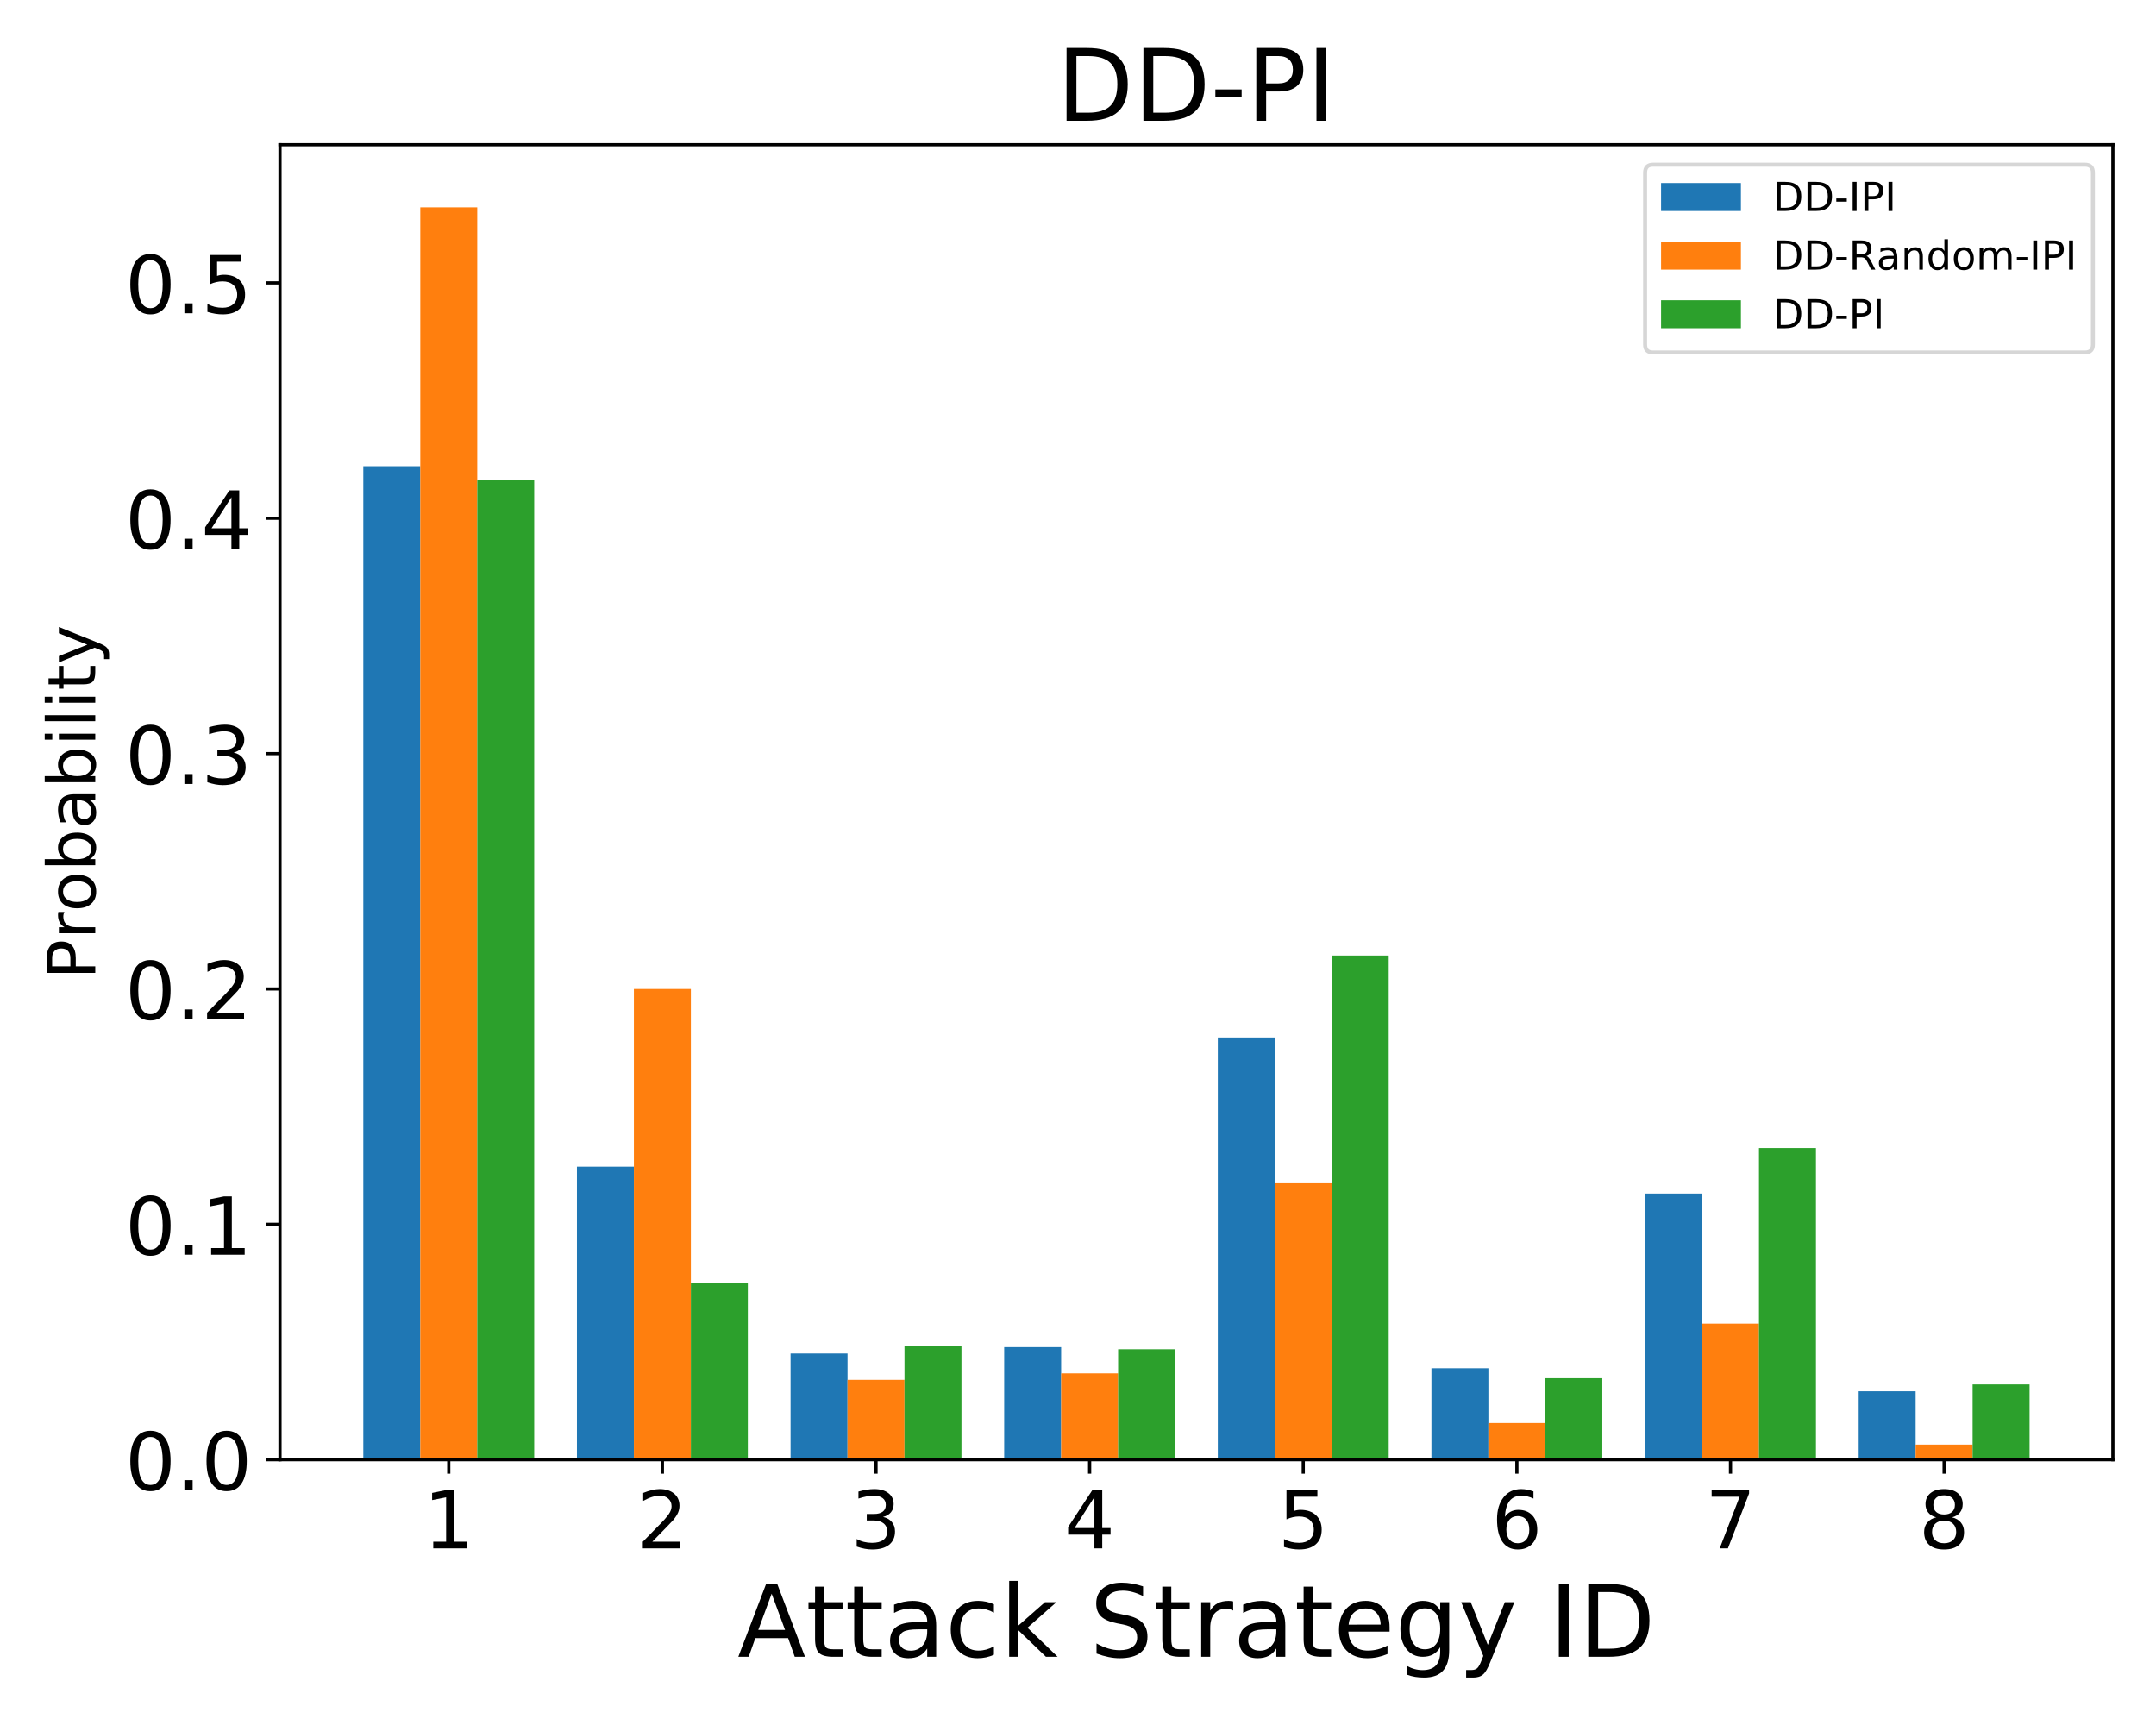
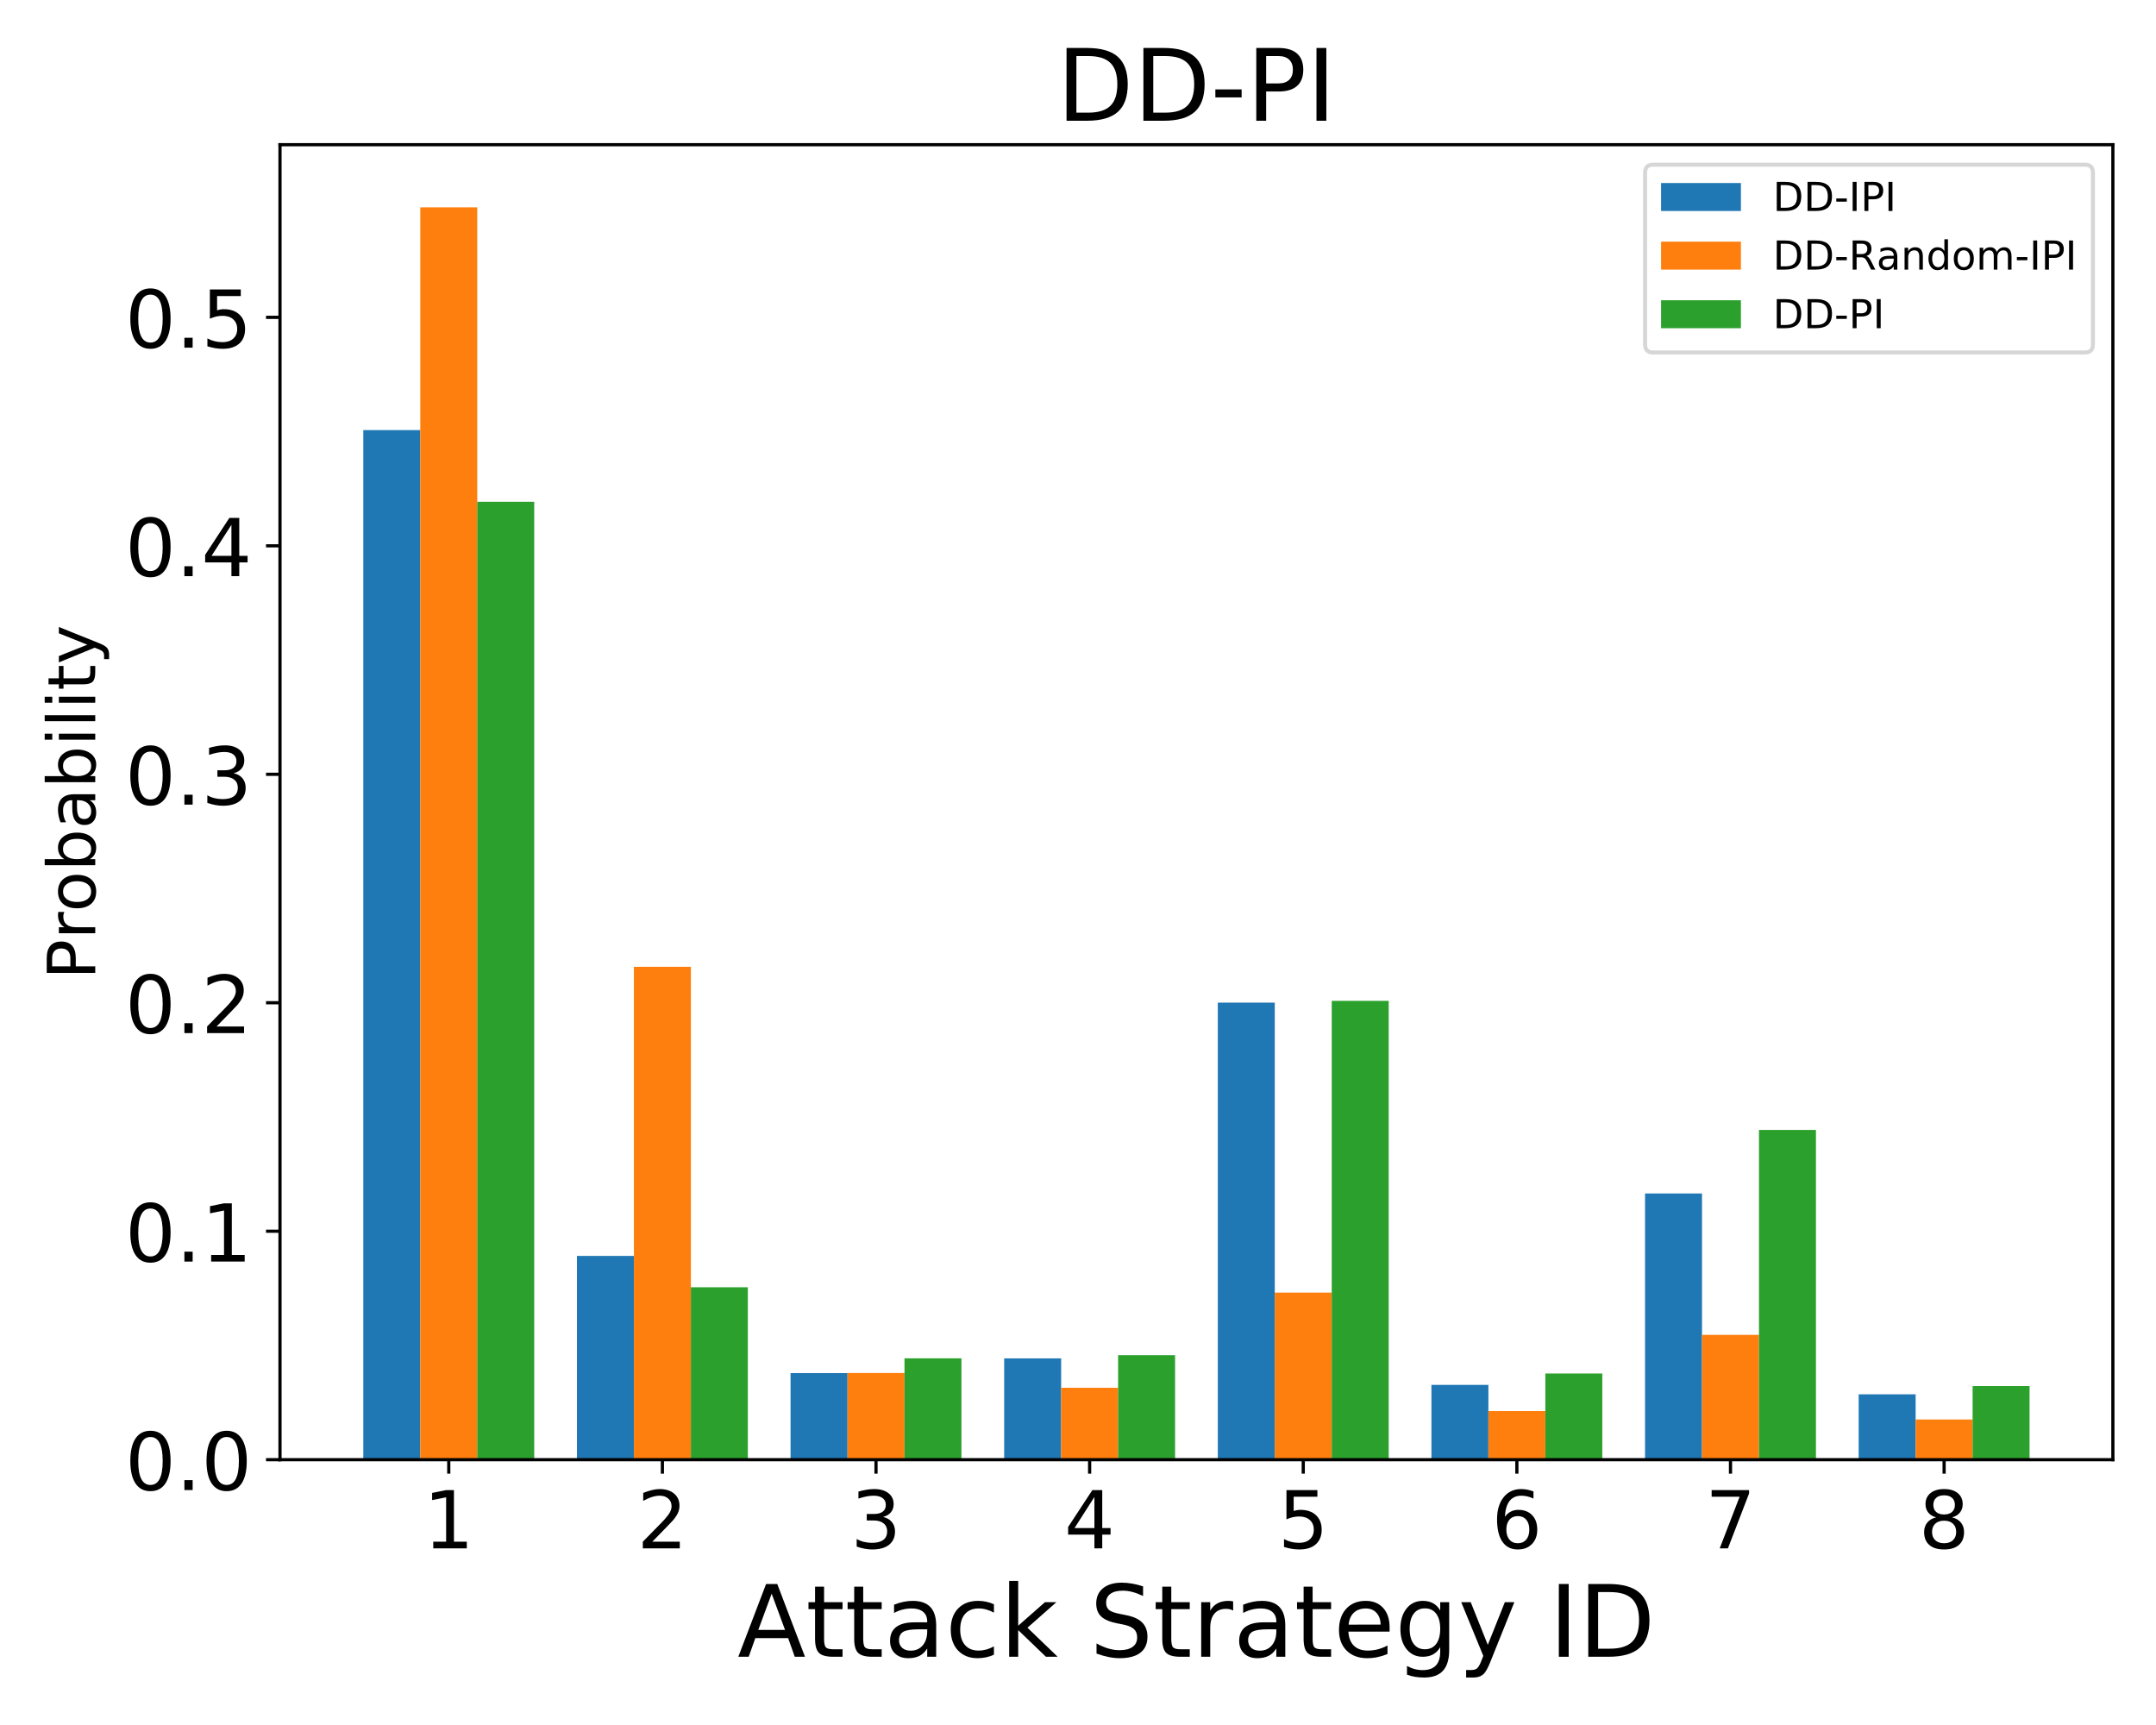
<svg xmlns="http://www.w3.org/2000/svg" xmlns:xlink="http://www.w3.org/1999/xlink" height="432pt" version="1.1" viewBox="0 0 540 432" width="540pt">
  <defs>
    <style type="text/css">
*{stroke-linecap:butt;stroke-linejoin:round;}
  </style>
  </defs>
  <g id="figure_1">
    <g id="patch_1">
      <path d="M 0 432  L 540 432  L 540 0  L 0 0  z " style="fill:#ffffff;" />
    </g>
    <g id="axes_1">
      <g id="patch_2">
        <path d="M 70.13 365.56  L 529.2 365.56  L 529.2 36.24  L 70.13 36.24  z " style="fill:#ffffff;" />
      </g>
      <g id="patch_3">
-         <path clip-path="url(#pe2f08c17d2)" d="M 90.997 365.56  L 105.265 365.56  L 105.265 116.749  L 90.997 116.749  z " style="fill:#1f77b4;" />
+         <path clip-path="url(#p06db2b129a)" d="M 90.997 365.56  L 105.265 365.56  L 105.265 107.719  L 90.997 107.719  z " style="fill:#1f77b4;" />
      </g>
      <g id="patch_4">
-         <path clip-path="url(#pe2f08c17d2)" d="M 144.501 365.56  L 158.769 365.56  L 158.769 292.182  L 144.501 292.182  z " style="fill:#1f77b4;" />
+         <path clip-path="url(#p06db2b129a)" d="M 144.501 365.56  L 158.769 365.56  L 158.769 314.523  L 144.501 314.523  z " style="fill:#1f77b4;" />
      </g>
      <g id="patch_5">
-         <path clip-path="url(#pe2f08c17d2)" d="M 198.006 365.56  L 212.274 365.56  L 212.274 338.965  L 198.006 338.965  z " style="fill:#1f77b4;" />
+         <path clip-path="url(#p06db2b129a)" d="M 198.006 365.56  L 212.274 365.56  L 212.274 343.877  L 198.006 343.877  z " style="fill:#1f77b4;" />
      </g>
      <g id="patch_6">
-         <path clip-path="url(#pe2f08c17d2)" d="M 251.511 365.56  L 265.779 365.56  L 265.779 337.363  L 251.511 337.363  z " style="fill:#1f77b4;" />
+         <path clip-path="url(#p06db2b129a)" d="M 251.511 365.56  L 265.779 365.56  L 265.779 340.189  L 251.511 340.189  z " style="fill:#1f77b4;" />
      </g>
      <g id="patch_7">
-         <path clip-path="url(#pe2f08c17d2)" d="M 305.015 365.56  L 319.283 365.56  L 319.283 259.819  L 305.015 259.819  z " style="fill:#1f77b4;" />
+         <path clip-path="url(#p06db2b129a)" d="M 305.015 365.56  L 319.283 365.56  L 319.283 251.095  L 305.015 251.095  z " style="fill:#1f77b4;" />
      </g>
      <g id="patch_8">
-         <path clip-path="url(#pe2f08c17d2)" d="M 358.52 365.56  L 372.788 365.56  L 372.788 342.65  L 358.52 342.65  z " style="fill:#1f77b4;" />
+         <path clip-path="url(#p06db2b129a)" d="M 358.52 365.56  L 372.788 365.56  L 372.788 346.827  L 358.52 346.827  z " style="fill:#1f77b4;" />
      </g>
      <g id="patch_9">
-         <path clip-path="url(#pe2f08c17d2)" d="M 412.025 365.56  L 426.293 365.56  L 426.293 298.911  L 412.025 298.911  z " style="fill:#1f77b4;" />
+         <path clip-path="url(#p06db2b129a)" d="M 412.025 365.56  L 426.293 365.56  L 426.293 298.887  L 412.025 298.887  z " style="fill:#1f77b4;" />
      </g>
      <g id="patch_10">
-         <path clip-path="url(#pe2f08c17d2)" d="M 465.529 365.56  L 479.797 365.56  L 479.797 348.417  L 465.529 348.417  z " style="fill:#1f77b4;" />
+         <path clip-path="url(#p06db2b129a)" d="M 465.529 365.56  L 479.797 365.56  L 479.797 349.187  L 465.529 349.187  z " style="fill:#1f77b4;" />
      </g>
      <g id="patch_11">
-         <path clip-path="url(#pe2f08c17d2)" d="M 105.265 365.56  L 119.533 365.56  L 119.533 51.922  L 105.265 51.922  z " style="fill:#ff7f0e;" />
+         <path clip-path="url(#p06db2b129a)" d="M 105.265 365.56  L 119.533 365.56  L 119.533 51.922  L 105.265 51.922  z " style="fill:#ff7f0e;" />
      </g>
      <g id="patch_12">
-         <path clip-path="url(#pe2f08c17d2)" d="M 158.769 365.56  L 173.037 365.56  L 173.037 247.675  L 158.769 247.675  z " style="fill:#ff7f0e;" />
+         <path clip-path="url(#p06db2b129a)" d="M 158.769 365.56  L 173.037 365.56  L 173.037 242.118  L 158.769 242.118  z " style="fill:#ff7f0e;" />
      </g>
      <g id="patch_13">
-         <path clip-path="url(#pe2f08c17d2)" d="M 212.274 365.56  L 226.542 365.56  L 226.542 345.552  L 212.274 345.552  z " style="fill:#ff7f0e;" />
+         <path clip-path="url(#p06db2b129a)" d="M 212.274 365.56  L 226.542 365.56  L 226.542 343.838  L 212.274 343.838  z " style="fill:#ff7f0e;" />
      </g>
      <g id="patch_14">
-         <path clip-path="url(#pe2f08c17d2)" d="M 265.779 365.56  L 280.047 365.56  L 280.047 343.93  L 265.779 343.93  z " style="fill:#ff7f0e;" />
+         <path clip-path="url(#p06db2b129a)" d="M 265.779 365.56  L 280.047 365.56  L 280.047 347.547  L 265.779 347.547  z " style="fill:#ff7f0e;" />
      </g>
      <g id="patch_15">
-         <path clip-path="url(#pe2f08c17d2)" d="M 319.283 365.56  L 333.551 365.56  L 333.551 296.343  L 319.283 296.343  z " style="fill:#ff7f0e;" />
+         <path clip-path="url(#p06db2b129a)" d="M 319.283 365.56  L 333.551 365.56  L 333.551 323.706  L 319.283 323.706  z " style="fill:#ff7f0e;" />
      </g>
      <g id="patch_16">
-         <path clip-path="url(#pe2f08c17d2)" d="M 372.788 365.56  L 387.056 365.56  L 387.056 356.367  L 372.788 356.367  z " style="fill:#ff7f0e;" />
+         <path clip-path="url(#p06db2b129a)" d="M 372.788 365.56  L 387.056 365.56  L 387.056 353.375  L 372.788 353.375  z " style="fill:#ff7f0e;" />
      </g>
      <g id="patch_17">
-         <path clip-path="url(#pe2f08c17d2)" d="M 426.293 365.56  L 440.561 365.56  L 440.561 331.492  L 426.293 331.492  z " style="fill:#ff7f0e;" />
+         <path clip-path="url(#p06db2b129a)" d="M 426.293 365.56  L 440.561 365.56  L 440.561 334.302  L 426.293 334.302  z " style="fill:#ff7f0e;" />
      </g>
      <g id="patch_18">
-         <path clip-path="url(#pe2f08c17d2)" d="M 479.797 365.56  L 494.065 365.56  L 494.065 361.775  L 479.797 361.775  z " style="fill:#ff7f0e;" />
+         <path clip-path="url(#p06db2b129a)" d="M 479.797 365.56  L 494.065 365.56  L 494.065 355.494  L 479.797 355.494  z " style="fill:#ff7f0e;" />
      </g>
      <g id="patch_19">
-         <path clip-path="url(#pe2f08c17d2)" d="M 119.533 365.56  L 133.801 365.56  L 133.801 120.147  L 119.533 120.147  z " style="fill:#2ca02c;" />
+         <path clip-path="url(#p06db2b129a)" d="M 119.533 365.56  L 133.801 365.56  L 133.801 125.669  L 119.533 125.669  z " style="fill:#2ca02c;" />
      </g>
      <g id="patch_20">
-         <path clip-path="url(#pe2f08c17d2)" d="M 173.037 365.56  L 187.305 365.56  L 187.305 321.361  L 173.037 321.361  z " style="fill:#2ca02c;" />
+         <path clip-path="url(#p06db2b129a)" d="M 173.037 365.56  L 187.305 365.56  L 187.305 322.372  L 173.037 322.372  z " style="fill:#2ca02c;" />
      </g>
      <g id="patch_21">
-         <path clip-path="url(#pe2f08c17d2)" d="M 226.542 365.56  L 240.81 365.56  L 240.81 336.97  L 226.542 336.97  z " style="fill:#2ca02c;" />
+         <path clip-path="url(#p06db2b129a)" d="M 226.542 365.56  L 240.81 365.56  L 240.81 340.171  L 226.542 340.171  z " style="fill:#2ca02c;" />
      </g>
      <g id="patch_22">
-         <path clip-path="url(#pe2f08c17d2)" d="M 280.047 365.56  L 294.315 365.56  L 294.315 337.897  L 280.047 337.897  z " style="fill:#2ca02c;" />
+         <path clip-path="url(#p06db2b129a)" d="M 280.047 365.56  L 294.315 365.56  L 294.315 339.385  L 280.047 339.385  z " style="fill:#2ca02c;" />
      </g>
      <g id="patch_23">
-         <path clip-path="url(#pe2f08c17d2)" d="M 333.551 365.56  L 347.819 365.56  L 347.819 239.299  L 333.551 239.299  z " style="fill:#2ca02c;" />
+         <path clip-path="url(#p06db2b129a)" d="M 333.551 365.56  L 347.819 365.56  L 347.819 250.653  L 333.551 250.653  z " style="fill:#2ca02c;" />
      </g>
      <g id="patch_24">
-         <path clip-path="url(#pe2f08c17d2)" d="M 387.056 365.56  L 401.324 365.56  L 401.324 345.16  L 387.056 345.16  z " style="fill:#2ca02c;" />
+         <path clip-path="url(#p06db2b129a)" d="M 387.056 365.56  L 401.324 365.56  L 401.324 343.966  L 387.056 343.966  z " style="fill:#2ca02c;" />
      </g>
      <g id="patch_25">
-         <path clip-path="url(#pe2f08c17d2)" d="M 440.561 365.56  L 454.829 365.56  L 454.829 287.516  L 440.561 287.516  z " style="fill:#2ca02c;" />
+         <path clip-path="url(#p06db2b129a)" d="M 440.561 365.56  L 454.829 365.56  L 454.829 282.979  L 440.561 282.979  z " style="fill:#2ca02c;" />
      </g>
      <g id="patch_26">
-         <path clip-path="url(#pe2f08c17d2)" d="M 494.065 365.56  L 508.333 365.56  L 508.333 346.706  L 494.065 346.706  z " style="fill:#2ca02c;" />
+         <path clip-path="url(#p06db2b129a)" d="M 494.065 365.56  L 508.333 365.56  L 508.333 347.107  L 494.065 347.107  z " style="fill:#2ca02c;" />
      </g>
      <g id="matplotlib.axis_1">
        <g id="xtick_1">
          <g id="line2d_1">
            <defs>
-               <path d="M 0 0  L 0 3.5  " id="mac53dd4a32" style="stroke:#000000;stroke-width:0.8;" />
-             </defs>
-             <g>
-               <use style="stroke:#000000;stroke-width:0.8;" x="112.399" xlink:href="#mac53dd4a32" y="365.56" />
+               <path d="M 0 0  L 0 3.5  " id="m3781def922" style="stroke:#000000;stroke-width:0.8;" />
+             </defs>
+             <g>
+               <use style="stroke:#000000;stroke-width:0.8;" x="112.399" xlink:href="#m3781def922" y="365.56" />
            </g>
          </g>
          <g id="text_1">
            <defs>
              <path d="M 12.406 8.297  L 28.516 8.297  L 28.516 63.922  L 10.984 60.406  L 10.984 69.391  L 28.422 72.906  L 38.281 72.906  L 38.281 8.297  L 54.391 8.297  L 54.391 0  L 12.406 0  z " id="DejaVuSans-49" />
            </defs>
            <g transform="translate(106.0362 387.7569)scale(0.2 -0.2)">
              <use xlink:href="#DejaVuSans-49" />
            </g>
          </g>
        </g>
        <g id="xtick_2">
          <g id="line2d_2">
            <g>
-               <use style="stroke:#000000;stroke-width:0.8;" x="165.903" xlink:href="#mac53dd4a32" y="365.56" />
+               <use style="stroke:#000000;stroke-width:0.8;" x="165.903" xlink:href="#m3781def922" y="365.56" />
            </g>
          </g>
          <g id="text_2">
            <defs>
              <path d="M 19.188 8.297  L 53.609 8.297  L 53.609 0  L 7.328 0  L 7.328 8.297  Q 12.938 14.109 22.625 23.891  Q 32.328 33.688 34.812 36.531  Q 39.547 41.844 41.422 45.531  Q 43.312 49.219 43.312 52.781  Q 43.312 58.594 39.234 62.25  Q 35.156 65.922 28.609 65.922  Q 23.969 65.922 18.812 64.312  Q 13.672 62.703 7.812 59.422  L 7.812 69.391  Q 13.766 71.781 18.938 73  Q 24.125 74.219 28.422 74.219  Q 39.75 74.219 46.484 68.547  Q 53.219 62.891 53.219 53.422  Q 53.219 48.922 51.531 44.891  Q 49.859 40.875 45.406 35.406  Q 44.188 33.984 37.641 27.219  Q 31.109 20.453 19.188 8.297  z " id="DejaVuSans-50" />
            </defs>
            <g transform="translate(159.5408 387.7569)scale(0.2 -0.2)">
              <use xlink:href="#DejaVuSans-50" />
            </g>
          </g>
        </g>
        <g id="xtick_3">
          <g id="line2d_3">
            <g>
-               <use style="stroke:#000000;stroke-width:0.8;" x="219.408" xlink:href="#mac53dd4a32" y="365.56" />
+               <use style="stroke:#000000;stroke-width:0.8;" x="219.408" xlink:href="#m3781def922" y="365.56" />
            </g>
          </g>
          <g id="text_3">
            <defs>
              <path d="M 40.578 39.312  Q 47.656 37.797 51.625 33  Q 55.609 28.219 55.609 21.188  Q 55.609 10.406 48.188 4.484  Q 40.766 -1.422 27.094 -1.422  Q 22.516 -1.422 17.656 -0.516  Q 12.797 0.391 7.625 2.203  L 7.625 11.719  Q 11.719 9.328 16.594 8.109  Q 21.484 6.891 26.812 6.891  Q 36.078 6.891 40.938 10.547  Q 45.797 14.203 45.797 21.188  Q 45.797 27.641 41.281 31.266  Q 36.766 34.906 28.719 34.906  L 20.219 34.906  L 20.219 43.016  L 29.109 43.016  Q 36.375 43.016 40.234 45.922  Q 44.094 48.828 44.094 54.297  Q 44.094 59.906 40.109 62.906  Q 36.141 65.922 28.719 65.922  Q 24.656 65.922 20.016 65.031  Q 15.375 64.156 9.812 62.312  L 9.812 71.094  Q 15.438 72.656 20.344 73.438  Q 25.25 74.219 29.594 74.219  Q 40.828 74.219 47.359 69.109  Q 53.906 64.016 53.906 55.328  Q 53.906 49.266 50.438 45.094  Q 46.969 40.922 40.578 39.312  z " id="DejaVuSans-51" />
            </defs>
            <g transform="translate(213.0455 387.7569)scale(0.2 -0.2)">
              <use xlink:href="#DejaVuSans-51" />
            </g>
          </g>
        </g>
        <g id="xtick_4">
          <g id="line2d_4">
            <g>
-               <use style="stroke:#000000;stroke-width:0.8;" x="272.913" xlink:href="#mac53dd4a32" y="365.56" />
+               <use style="stroke:#000000;stroke-width:0.8;" x="272.913" xlink:href="#m3781def922" y="365.56" />
            </g>
          </g>
          <g id="text_4">
            <defs>
              <path d="M 37.797 64.312  L 12.891 25.391  L 37.797 25.391  z M 35.203 72.906  L 47.609 72.906  L 47.609 25.391  L 58.016 25.391  L 58.016 17.188  L 47.609 17.188  L 47.609 0  L 37.797 0  L 37.797 17.188  L 4.891 17.188  L 4.891 26.703  z " id="DejaVuSans-52" />
            </defs>
            <g transform="translate(266.5502 387.7569)scale(0.2 -0.2)">
              <use xlink:href="#DejaVuSans-52" />
            </g>
          </g>
        </g>
        <g id="xtick_5">
          <g id="line2d_5">
            <g>
-               <use style="stroke:#000000;stroke-width:0.8;" x="326.417" xlink:href="#mac53dd4a32" y="365.56" />
+               <use style="stroke:#000000;stroke-width:0.8;" x="326.417" xlink:href="#m3781def922" y="365.56" />
            </g>
          </g>
          <g id="text_5">
            <defs>
              <path d="M 10.797 72.906  L 49.516 72.906  L 49.516 64.594  L 19.828 64.594  L 19.828 46.734  Q 21.969 47.469 24.109 47.828  Q 26.266 48.188 28.422 48.188  Q 40.625 48.188 47.75 41.5  Q 54.891 34.812 54.891 23.391  Q 54.891 11.625 47.562 5.094  Q 40.234 -1.422 26.906 -1.422  Q 22.312 -1.422 17.547 -0.641  Q 12.797 0.141 7.719 1.703  L 7.719 11.625  Q 12.109 9.234 16.797 8.062  Q 21.484 6.891 26.703 6.891  Q 35.156 6.891 40.078 11.328  Q 45.016 15.766 45.016 23.391  Q 45.016 31 40.078 35.438  Q 35.156 39.891 26.703 39.891  Q 22.75 39.891 18.812 39.016  Q 14.891 38.141 10.797 36.281  z " id="DejaVuSans-53" />
            </defs>
            <g transform="translate(320.0548 387.7569)scale(0.2 -0.2)">
              <use xlink:href="#DejaVuSans-53" />
            </g>
          </g>
        </g>
        <g id="xtick_6">
          <g id="line2d_6">
            <g>
-               <use style="stroke:#000000;stroke-width:0.8;" x="379.922" xlink:href="#mac53dd4a32" y="365.56" />
+               <use style="stroke:#000000;stroke-width:0.8;" x="379.922" xlink:href="#m3781def922" y="365.56" />
            </g>
          </g>
          <g id="text_6">
            <defs>
              <path d="M 33.016 40.375  Q 26.375 40.375 22.484 35.828  Q 18.609 31.297 18.609 23.391  Q 18.609 15.531 22.484 10.953  Q 26.375 6.391 33.016 6.391  Q 39.656 6.391 43.531 10.953  Q 47.406 15.531 47.406 23.391  Q 47.406 31.297 43.531 35.828  Q 39.656 40.375 33.016 40.375  z M 52.594 71.297  L 52.594 62.312  Q 48.875 64.062 45.094 64.984  Q 41.312 65.922 37.594 65.922  Q 27.828 65.922 22.672 59.328  Q 17.531 52.734 16.797 39.406  Q 19.672 43.656 24.016 45.922  Q 28.375 48.188 33.594 48.188  Q 44.578 48.188 50.953 41.516  Q 57.328 34.859 57.328 23.391  Q 57.328 12.156 50.688 5.359  Q 44.047 -1.422 33.016 -1.422  Q 20.359 -1.422 13.672 8.266  Q 6.984 17.969 6.984 36.375  Q 6.984 53.656 15.188 63.938  Q 23.391 74.219 37.203 74.219  Q 40.922 74.219 44.703 73.484  Q 48.484 72.75 52.594 71.297  z " id="DejaVuSans-54" />
            </defs>
            <g transform="translate(373.5595 387.7569)scale(0.2 -0.2)">
              <use xlink:href="#DejaVuSans-54" />
            </g>
          </g>
        </g>
        <g id="xtick_7">
          <g id="line2d_7">
            <g>
-               <use style="stroke:#000000;stroke-width:0.8;" x="433.427" xlink:href="#mac53dd4a32" y="365.56" />
+               <use style="stroke:#000000;stroke-width:0.8;" x="433.427" xlink:href="#m3781def922" y="365.56" />
            </g>
          </g>
          <g id="text_7">
            <defs>
              <path d="M 8.203 72.906  L 55.078 72.906  L 55.078 68.703  L 28.609 0  L 18.312 0  L 43.219 64.594  L 8.203 64.594  z " id="DejaVuSans-55" />
            </defs>
            <g transform="translate(427.0642 387.7569)scale(0.2 -0.2)">
              <use xlink:href="#DejaVuSans-55" />
            </g>
          </g>
        </g>
        <g id="xtick_8">
          <g id="line2d_8">
            <g>
-               <use style="stroke:#000000;stroke-width:0.8;" x="486.931" xlink:href="#mac53dd4a32" y="365.56" />
+               <use style="stroke:#000000;stroke-width:0.8;" x="486.931" xlink:href="#m3781def922" y="365.56" />
            </g>
          </g>
          <g id="text_8">
            <defs>
              <path d="M 31.781 34.625  Q 24.75 34.625 20.719 30.859  Q 16.703 27.094 16.703 20.516  Q 16.703 13.922 20.719 10.156  Q 24.75 6.391 31.781 6.391  Q 38.812 6.391 42.859 10.172  Q 46.922 13.969 46.922 20.516  Q 46.922 27.094 42.891 30.859  Q 38.875 34.625 31.781 34.625  z M 21.922 38.812  Q 15.578 40.375 12.031 44.719  Q 8.5 49.078 8.5 55.328  Q 8.5 64.062 14.719 69.141  Q 20.953 74.219 31.781 74.219  Q 42.672 74.219 48.875 69.141  Q 55.078 64.062 55.078 55.328  Q 55.078 49.078 51.531 44.719  Q 48 40.375 41.703 38.812  Q 48.828 37.156 52.797 32.312  Q 56.781 27.484 56.781 20.516  Q 56.781 9.906 50.312 4.234  Q 43.844 -1.422 31.781 -1.422  Q 19.734 -1.422 13.25 4.234  Q 6.781 9.906 6.781 20.516  Q 6.781 27.484 10.781 32.312  Q 14.797 37.156 21.922 38.812  z M 18.312 54.391  Q 18.312 48.734 21.844 45.562  Q 25.391 42.391 31.781 42.391  Q 38.141 42.391 41.719 45.562  Q 45.312 48.734 45.312 54.391  Q 45.312 60.062 41.719 63.234  Q 38.141 66.406 31.781 66.406  Q 25.391 66.406 21.844 63.234  Q 18.312 60.062 18.312 54.391  z " id="DejaVuSans-56" />
            </defs>
            <g transform="translate(480.5688 387.7569)scale(0.2 -0.2)">
              <use xlink:href="#DejaVuSans-56" />
            </g>
          </g>
        </g>
        <g id="text_9">
          <defs>
            <path d="M 34.188 63.188  L 20.797 26.906  L 47.609 26.906  z M 28.609 72.906  L 39.797 72.906  L 67.578 0  L 57.328 0  L 50.688 18.703  L 17.828 18.703  L 11.188 0  L 0.781 0  z " id="DejaVuSans-65" />
            <path d="M 18.312 70.219  L 18.312 54.688  L 36.812 54.688  L 36.812 47.703  L 18.312 47.703  L 18.312 18.016  Q 18.312 11.328 20.141 9.422  Q 21.969 7.516 27.594 7.516  L 36.812 7.516  L 36.812 0  L 27.594 0  Q 17.188 0 13.234 3.875  Q 9.281 7.766 9.281 18.016  L 9.281 47.703  L 2.688 47.703  L 2.688 54.688  L 9.281 54.688  L 9.281 70.219  z " id="DejaVuSans-116" />
            <path d="M 34.281 27.484  Q 23.391 27.484 19.188 25  Q 14.984 22.516 14.984 16.5  Q 14.984 11.719 18.141 8.906  Q 21.297 6.109 26.703 6.109  Q 34.188 6.109 38.703 11.406  Q 43.219 16.703 43.219 25.484  L 43.219 27.484  z M 52.203 31.203  L 52.203 0  L 43.219 0  L 43.219 8.297  Q 40.141 3.328 35.547 0.953  Q 30.953 -1.422 24.312 -1.422  Q 15.922 -1.422 10.953 3.297  Q 6 8.016 6 15.922  Q 6 25.141 12.172 29.828  Q 18.359 34.516 30.609 34.516  L 43.219 34.516  L 43.219 35.406  Q 43.219 41.609 39.141 45  Q 35.062 48.391 27.688 48.391  Q 23 48.391 18.547 47.266  Q 14.109 46.141 10.016 43.891  L 10.016 52.203  Q 14.938 54.109 19.578 55.047  Q 24.219 56 28.609 56  Q 40.484 56 46.344 49.844  Q 52.203 43.703 52.203 31.203  z " id="DejaVuSans-97" />
            <path d="M 48.781 52.594  L 48.781 44.188  Q 44.969 46.297 41.141 47.344  Q 37.312 48.391 33.406 48.391  Q 24.656 48.391 19.812 42.844  Q 14.984 37.312 14.984 27.297  Q 14.984 17.281 19.812 11.734  Q 24.656 6.203 33.406 6.203  Q 37.312 6.203 41.141 7.25  Q 44.969 8.297 48.781 10.406  L 48.781 2.094  Q 45.016 0.344 40.984 -0.531  Q 36.969 -1.422 32.422 -1.422  Q 20.062 -1.422 12.781 6.344  Q 5.516 14.109 5.516 27.297  Q 5.516 40.672 12.859 48.328  Q 20.219 56 33.016 56  Q 37.156 56 41.109 55.141  Q 45.062 54.297 48.781 52.594  z " id="DejaVuSans-99" />
            <path d="M 9.078 75.984  L 18.109 75.984  L 18.109 31.109  L 44.922 54.688  L 56.391 54.688  L 27.391 29.109  L 57.625 0  L 45.906 0  L 18.109 26.703  L 18.109 0  L 9.078 0  z " id="DejaVuSans-107" />
            <path id="DejaVuSans-32" />
            <path d="M 53.516 70.516  L 53.516 60.891  Q 47.906 63.578 42.922 64.891  Q 37.938 66.219 33.297 66.219  Q 25.25 66.219 20.875 63.094  Q 16.5 59.969 16.5 54.203  Q 16.5 49.359 19.406 46.891  Q 22.312 44.438 30.422 42.922  L 36.375 41.703  Q 47.406 39.594 52.656 34.297  Q 57.906 29 57.906 20.125  Q 57.906 9.516 50.797 4.047  Q 43.703 -1.422 29.984 -1.422  Q 24.812 -1.422 18.969 -0.25  Q 13.141 0.922 6.891 3.219  L 6.891 13.375  Q 12.891 10.016 18.656 8.297  Q 24.422 6.594 29.984 6.594  Q 38.422 6.594 43.016 9.906  Q 47.609 13.234 47.609 19.391  Q 47.609 24.75 44.312 27.781  Q 41.016 30.812 33.5 32.328  L 27.484 33.5  Q 16.453 35.688 11.516 40.375  Q 6.594 45.062 6.594 53.422  Q 6.594 63.094 13.406 68.656  Q 20.219 74.219 32.172 74.219  Q 37.312 74.219 42.625 73.281  Q 47.953 72.359 53.516 70.516  z " id="DejaVuSans-83" />
            <path d="M 41.109 46.297  Q 39.594 47.172 37.812 47.578  Q 36.031 48 33.891 48  Q 26.266 48 22.188 43.047  Q 18.109 38.094 18.109 28.812  L 18.109 0  L 9.078 0  L 9.078 54.688  L 18.109 54.688  L 18.109 46.188  Q 20.953 51.172 25.484 53.578  Q 30.031 56 36.531 56  Q 37.453 56 38.578 55.875  Q 39.703 55.766 41.062 55.516  z " id="DejaVuSans-114" />
            <path d="M 56.203 29.594  L 56.203 25.203  L 14.891 25.203  Q 15.484 15.922 20.484 11.062  Q 25.484 6.203 34.422 6.203  Q 39.594 6.203 44.453 7.469  Q 49.312 8.734 54.109 11.281  L 54.109 2.781  Q 49.266 0.734 44.188 -0.344  Q 39.109 -1.422 33.891 -1.422  Q 20.797 -1.422 13.156 6.188  Q 5.516 13.812 5.516 26.812  Q 5.516 40.234 12.766 48.109  Q 20.016 56 32.328 56  Q 43.359 56 49.781 48.891  Q 56.203 41.797 56.203 29.594  z M 47.219 32.234  Q 47.125 39.594 43.094 43.984  Q 39.062 48.391 32.422 48.391  Q 24.906 48.391 20.391 44.141  Q 15.875 39.891 15.188 32.172  z " id="DejaVuSans-101" />
            <path d="M 45.406 27.984  Q 45.406 37.75 41.375 43.109  Q 37.359 48.484 30.078 48.484  Q 22.859 48.484 18.828 43.109  Q 14.797 37.75 14.797 27.984  Q 14.797 18.266 18.828 12.891  Q 22.859 7.516 30.078 7.516  Q 37.359 7.516 41.375 12.891  Q 45.406 18.266 45.406 27.984  z M 54.391 6.781  Q 54.391 -7.172 48.188 -13.984  Q 42 -20.797 29.203 -20.797  Q 24.469 -20.797 20.266 -20.094  Q 16.062 -19.391 12.109 -17.922  L 12.109 -9.188  Q 16.062 -11.328 19.922 -12.344  Q 23.781 -13.375 27.781 -13.375  Q 36.625 -13.375 41.016 -8.766  Q 45.406 -4.156 45.406 5.172  L 45.406 9.625  Q 42.625 4.781 38.281 2.391  Q 33.938 0 27.875 0  Q 17.828 0 11.672 7.656  Q 5.516 15.328 5.516 27.984  Q 5.516 40.672 11.672 48.328  Q 17.828 56 27.875 56  Q 33.938 56 38.281 53.609  Q 42.625 51.219 45.406 46.391  L 45.406 54.688  L 54.391 54.688  z " id="DejaVuSans-103" />
            <path d="M 32.172 -5.078  Q 28.375 -14.844 24.75 -17.812  Q 21.141 -20.797 15.094 -20.797  L 7.906 -20.797  L 7.906 -13.281  L 13.188 -13.281  Q 16.891 -13.281 18.938 -11.516  Q 21 -9.766 23.484 -3.219  L 25.094 0.875  L 2.984 54.688  L 12.5 54.688  L 29.594 11.922  L 46.688 54.688  L 56.203 54.688  z " id="DejaVuSans-121" />
            <path d="M 9.812 72.906  L 19.672 72.906  L 19.672 0  L 9.812 0  z " id="DejaVuSans-73" />
            <path d="M 19.672 64.797  L 19.672 8.109  L 31.594 8.109  Q 46.688 8.109 53.688 14.938  Q 60.688 21.781 60.688 36.531  Q 60.688 51.172 53.688 57.984  Q 46.688 64.797 31.594 64.797  z M 9.812 72.906  L 30.078 72.906  Q 51.266 72.906 61.172 64.094  Q 71.094 55.281 71.094 36.531  Q 71.094 17.672 61.125 8.828  Q 51.172 0 30.078 0  L 9.812 0  z " id="DejaVuSans-68" />
          </defs>
          <g transform="translate(184.7255 414.9123)scale(0.25 -0.25)">
            <use xlink:href="#DejaVuSans-65" />
            <use x="68.393" xlink:href="#DejaVuSans-116" />
            <use x="107.602" xlink:href="#DejaVuSans-116" />
            <use x="146.811" xlink:href="#DejaVuSans-97" />
            <use x="208.09" xlink:href="#DejaVuSans-99" />
            <use x="263.07" xlink:href="#DejaVuSans-107" />
            <use x="320.98" xlink:href="#DejaVuSans-32" />
            <use x="352.768" xlink:href="#DejaVuSans-83" />
            <use x="416.244" xlink:href="#DejaVuSans-116" />
            <use x="455.453" xlink:href="#DejaVuSans-114" />
            <use x="496.566" xlink:href="#DejaVuSans-97" />
            <use x="557.846" xlink:href="#DejaVuSans-116" />
            <use x="597.055" xlink:href="#DejaVuSans-101" />
            <use x="658.578" xlink:href="#DejaVuSans-103" />
            <use x="722.055" xlink:href="#DejaVuSans-121" />
            <use x="781.234" xlink:href="#DejaVuSans-32" />
            <use x="813.021" xlink:href="#DejaVuSans-73" />
            <use x="842.514" xlink:href="#DejaVuSans-68" />
          </g>
        </g>
      </g>
      <g id="matplotlib.axis_2">
        <g id="ytick_1">
          <g id="line2d_9">
            <defs>
-               <path d="M 0 0  L -3.5 0  " id="mdcac075c82" style="stroke:#000000;stroke-width:0.8;" />
-             </defs>
-             <g>
-               <use style="stroke:#000000;stroke-width:0.8;" x="70.13" xlink:href="#mdcac075c82" y="365.56" />
+               <path d="M 0 0  L -3.5 0  " id="m71348d36e5" style="stroke:#000000;stroke-width:0.8;" />
+             </defs>
+             <g>
+               <use style="stroke:#000000;stroke-width:0.8;" x="70.13" xlink:href="#m71348d36e5" y="365.56" />
            </g>
          </g>
          <g id="text_10">
            <defs>
              <path d="M 31.781 66.406  Q 24.172 66.406 20.328 58.906  Q 16.5 51.422 16.5 36.375  Q 16.5 21.391 20.328 13.891  Q 24.172 6.391 31.781 6.391  Q 39.453 6.391 43.281 13.891  Q 47.125 21.391 47.125 36.375  Q 47.125 51.422 43.281 58.906  Q 39.453 66.406 31.781 66.406  z M 31.781 74.219  Q 44.047 74.219 50.516 64.516  Q 56.984 54.828 56.984 36.375  Q 56.984 17.969 50.516 8.266  Q 44.047 -1.422 31.781 -1.422  Q 19.531 -1.422 13.062 8.266  Q 6.594 17.969 6.594 36.375  Q 6.594 54.828 13.062 64.516  Q 19.531 74.219 31.781 74.219  z " id="DejaVuSans-48" />
              <path d="M 10.688 12.406  L 21 12.406  L 21 0  L 10.688 0  z " id="DejaVuSans-46" />
            </defs>
            <g transform="translate(31.32375 373.1584)scale(0.2 -0.2)">
              <use xlink:href="#DejaVuSans-48" />
              <use x="63.623" xlink:href="#DejaVuSans-46" />
              <use x="95.41" xlink:href="#DejaVuSans-48" />
            </g>
          </g>
        </g>
        <g id="ytick_2">
          <g id="line2d_10">
            <g>
-               <use style="stroke:#000000;stroke-width:0.8;" x="70.13" xlink:href="#mdcac075c82" y="306.618" />
+               <use style="stroke:#000000;stroke-width:0.8;" x="70.13" xlink:href="#m71348d36e5" y="308.342" />
            </g>
          </g>
          <g id="text_11">
-             <g transform="translate(31.32375 314.2161)scale(0.2 -0.2)">
+             <g transform="translate(31.32375 315.9407)scale(0.2 -0.2)">
              <use xlink:href="#DejaVuSans-48" />
              <use x="63.623" xlink:href="#DejaVuSans-46" />
              <use x="95.41" xlink:href="#DejaVuSans-49" />
            </g>
          </g>
        </g>
        <g id="ytick_3">
          <g id="line2d_11">
            <g>
-               <use style="stroke:#000000;stroke-width:0.8;" x="70.13" xlink:href="#mdcac075c82" y="247.675" />
+               <use style="stroke:#000000;stroke-width:0.8;" x="70.13" xlink:href="#m71348d36e5" y="251.124" />
            </g>
          </g>
          <g id="text_12">
-             <g transform="translate(31.32375 255.2738)scale(0.2 -0.2)">
+             <g transform="translate(31.32375 258.7229)scale(0.2 -0.2)">
              <use xlink:href="#DejaVuSans-48" />
              <use x="63.623" xlink:href="#DejaVuSans-46" />
              <use x="95.41" xlink:href="#DejaVuSans-50" />
            </g>
          </g>
        </g>
        <g id="ytick_4">
          <g id="line2d_12">
            <g>
-               <use style="stroke:#000000;stroke-width:0.8;" x="70.13" xlink:href="#mdcac075c82" y="188.733" />
+               <use style="stroke:#000000;stroke-width:0.8;" x="70.13" xlink:href="#m71348d36e5" y="193.907" />
            </g>
          </g>
          <g id="text_13">
-             <g transform="translate(31.32375 196.3314)scale(0.2 -0.2)">
+             <g transform="translate(31.32375 201.5052)scale(0.2 -0.2)">
              <use xlink:href="#DejaVuSans-48" />
              <use x="63.623" xlink:href="#DejaVuSans-46" />
              <use x="95.41" xlink:href="#DejaVuSans-51" />
            </g>
          </g>
        </g>
        <g id="ytick_5">
          <g id="line2d_13">
            <g>
-               <use style="stroke:#000000;stroke-width:0.8;" x="70.13" xlink:href="#mdcac075c82" y="129.791" />
+               <use style="stroke:#000000;stroke-width:0.8;" x="70.13" xlink:href="#m71348d36e5" y="136.689" />
            </g>
          </g>
          <g id="text_14">
-             <g transform="translate(31.32375 137.3891)scale(0.2 -0.2)">
+             <g transform="translate(31.32375 144.2874)scale(0.2 -0.2)">
              <use xlink:href="#DejaVuSans-48" />
              <use x="63.623" xlink:href="#DejaVuSans-46" />
              <use x="95.41" xlink:href="#DejaVuSans-52" />
            </g>
          </g>
        </g>
        <g id="ytick_6">
          <g id="line2d_14">
            <g>
-               <use style="stroke:#000000;stroke-width:0.8;" x="70.13" xlink:href="#mdcac075c82" y="70.848" />
+               <use style="stroke:#000000;stroke-width:0.8;" x="70.13" xlink:href="#m71348d36e5" y="79.471" />
            </g>
          </g>
          <g id="text_15">
-             <g transform="translate(31.32375 78.44678)scale(0.2 -0.2)">
+             <g transform="translate(31.32375 87.06963)scale(0.2 -0.2)">
              <use xlink:href="#DejaVuSans-48" />
              <use x="63.623" xlink:href="#DejaVuSans-46" />
              <use x="95.41" xlink:href="#DejaVuSans-53" />
            </g>
          </g>
        </g>
        <g id="text_16">
          <defs>
            <path d="M 19.672 64.797  L 19.672 37.406  L 32.078 37.406  Q 38.969 37.406 42.719 40.969  Q 46.484 44.531 46.484 51.125  Q 46.484 57.672 42.719 61.234  Q 38.969 64.797 32.078 64.797  z M 9.812 72.906  L 32.078 72.906  Q 44.344 72.906 50.609 67.359  Q 56.891 61.812 56.891 51.125  Q 56.891 40.328 50.609 34.812  Q 44.344 29.297 32.078 29.297  L 19.672 29.297  L 19.672 0  L 9.812 0  z " id="DejaVuSans-80" />
            <path d="M 30.609 48.391  Q 23.391 48.391 19.188 42.75  Q 14.984 37.109 14.984 27.297  Q 14.984 17.484 19.156 11.844  Q 23.344 6.203 30.609 6.203  Q 37.797 6.203 41.984 11.859  Q 46.188 17.531 46.188 27.297  Q 46.188 37.016 41.984 42.703  Q 37.797 48.391 30.609 48.391  z M 30.609 56  Q 42.328 56 49.016 48.375  Q 55.719 40.766 55.719 27.297  Q 55.719 13.875 49.016 6.219  Q 42.328 -1.422 30.609 -1.422  Q 18.844 -1.422 12.172 6.219  Q 5.516 13.875 5.516 27.297  Q 5.516 40.766 12.172 48.375  Q 18.844 56 30.609 56  z " id="DejaVuSans-111" />
            <path d="M 48.688 27.297  Q 48.688 37.203 44.609 42.844  Q 40.531 48.484 33.406 48.484  Q 26.266 48.484 22.188 42.844  Q 18.109 37.203 18.109 27.297  Q 18.109 17.391 22.188 11.75  Q 26.266 6.109 33.406 6.109  Q 40.531 6.109 44.609 11.75  Q 48.688 17.391 48.688 27.297  z M 18.109 46.391  Q 20.953 51.266 25.266 53.625  Q 29.594 56 35.594 56  Q 45.562 56 51.781 48.094  Q 58.016 40.188 58.016 27.297  Q 58.016 14.406 51.781 6.484  Q 45.562 -1.422 35.594 -1.422  Q 29.594 -1.422 25.266 0.953  Q 20.953 3.328 18.109 8.203  L 18.109 0  L 9.078 0  L 9.078 75.984  L 18.109 75.984  z " id="DejaVuSans-98" />
            <path d="M 9.422 54.688  L 18.406 54.688  L 18.406 0  L 9.422 0  z M 9.422 75.984  L 18.406 75.984  L 18.406 64.594  L 9.422 64.594  z " id="DejaVuSans-105" />
            <path d="M 9.422 75.984  L 18.406 75.984  L 18.406 0  L 9.422 0  z " id="DejaVuSans-108" />
          </defs>
          <g transform="translate(23.8576 245.2776)rotate(-90)scale(0.166667 -0.166667)">
            <use xlink:href="#DejaVuSans-80" />
            <use x="60.287" xlink:href="#DejaVuSans-114" />
            <use x="101.369" xlink:href="#DejaVuSans-111" />
            <use x="162.551" xlink:href="#DejaVuSans-98" />
            <use x="226.027" xlink:href="#DejaVuSans-97" />
            <use x="287.307" xlink:href="#DejaVuSans-98" />
            <use x="350.783" xlink:href="#DejaVuSans-105" />
            <use x="378.566" xlink:href="#DejaVuSans-108" />
            <use x="406.35" xlink:href="#DejaVuSans-105" />
            <use x="434.133" xlink:href="#DejaVuSans-116" />
            <use x="473.342" xlink:href="#DejaVuSans-121" />
          </g>
        </g>
      </g>
      <g id="patch_27">
        <path d="M 70.13 365.56  L 70.13 36.24  " style="fill:none;stroke:#000000;stroke-linecap:square;stroke-linejoin:miter;stroke-width:0.8;" />
      </g>
      <g id="patch_28">
        <path d="M 529.2 365.56  L 529.2 36.24  " style="fill:none;stroke:#000000;stroke-linecap:square;stroke-linejoin:miter;stroke-width:0.8;" />
      </g>
      <g id="patch_29">
        <path d="M 70.13 365.56  L 529.2 365.56  " style="fill:none;stroke:#000000;stroke-linecap:square;stroke-linejoin:miter;stroke-width:0.8;" />
      </g>
      <g id="patch_30">
        <path d="M 70.13 36.24  L 529.2 36.24  " style="fill:none;stroke:#000000;stroke-linecap:square;stroke-linejoin:miter;stroke-width:0.8;" />
      </g>
      <g id="text_17">
        <defs>
          <path d="M 4.891 31.391  L 31.203 31.391  L 31.203 23.391  L 4.891 23.391  z " id="DejaVuSans-45" />
        </defs>
        <g transform="translate(264.6806 30.24)scale(0.25 -0.25)">
          <use xlink:href="#DejaVuSans-68" />
          <use x="77.002" xlink:href="#DejaVuSans-68" />
          <use x="154.004" xlink:href="#DejaVuSans-45" />
          <use x="190.088" xlink:href="#DejaVuSans-80" />
          <use x="250.391" xlink:href="#DejaVuSans-73" />
        </g>
      </g>
      <g id="legend_1">
        <g id="patch_31">
          <path d="M 414.036 88.274  L 522.2 88.274  Q 524.2 88.274 524.2 86.274  L 524.2 43.24  Q 524.2 41.24 522.2 41.24  L 414.036 41.24  Q 412.036 41.24 412.036 43.24  L 412.036 86.274  Q 412.036 88.274 414.036 88.274  z " style="fill:#ffffff;opacity:0.8;stroke:#cccccc;stroke-linejoin:miter;" />
        </g>
        <g id="patch_32">
          <path d="M 416.036 52.838  L 436.036 52.838  L 436.036 45.838  L 416.036 45.838  z " style="fill:#1f77b4;" />
        </g>
        <g id="text_18">
          <g transform="translate(444.0359 52.83844)scale(0.1 -0.1)">
            <use xlink:href="#DejaVuSans-68" />
            <use x="77.002" xlink:href="#DejaVuSans-68" />
            <use x="154.004" xlink:href="#DejaVuSans-45" />
            <use x="190.088" xlink:href="#DejaVuSans-73" />
            <use x="219.58" xlink:href="#DejaVuSans-80" />
            <use x="279.883" xlink:href="#DejaVuSans-73" />
          </g>
        </g>
        <g id="patch_33">
          <path d="M 416.036 67.517  L 436.036 67.517  L 436.036 60.517  L 416.036 60.517  z " style="fill:#ff7f0e;" />
        </g>
        <g id="text_19">
          <defs>
            <path d="M 44.391 34.188  Q 47.562 33.109 50.562 29.594  Q 53.562 26.078 56.594 19.922  L 66.609 0  L 56 0  L 46.688 18.703  Q 43.062 26.031 39.672 28.422  Q 36.281 30.812 30.422 30.812  L 19.672 30.812  L 19.672 0  L 9.812 0  L 9.812 72.906  L 32.078 72.906  Q 44.578 72.906 50.734 67.672  Q 56.891 62.453 56.891 51.906  Q 56.891 45.016 53.688 40.469  Q 50.484 35.938 44.391 34.188  z M 19.672 64.797  L 19.672 38.922  L 32.078 38.922  Q 39.203 38.922 42.844 42.219  Q 46.484 45.516 46.484 51.906  Q 46.484 58.297 42.844 61.547  Q 39.203 64.797 32.078 64.797  z " id="DejaVuSans-82" />
            <path d="M 54.891 33.016  L 54.891 0  L 45.906 0  L 45.906 32.719  Q 45.906 40.484 42.875 44.328  Q 39.844 48.188 33.797 48.188  Q 26.516 48.188 22.312 43.547  Q 18.109 38.922 18.109 30.906  L 18.109 0  L 9.078 0  L 9.078 54.688  L 18.109 54.688  L 18.109 46.188  Q 21.344 51.125 25.703 53.562  Q 30.078 56 35.797 56  Q 45.219 56 50.047 50.172  Q 54.891 44.344 54.891 33.016  z " id="DejaVuSans-110" />
            <path d="M 45.406 46.391  L 45.406 75.984  L 54.391 75.984  L 54.391 0  L 45.406 0  L 45.406 8.203  Q 42.578 3.328 38.25 0.953  Q 33.938 -1.422 27.875 -1.422  Q 17.969 -1.422 11.734 6.484  Q 5.516 14.406 5.516 27.297  Q 5.516 40.188 11.734 48.094  Q 17.969 56 27.875 56  Q 33.938 56 38.25 53.625  Q 42.578 51.266 45.406 46.391  z M 14.797 27.297  Q 14.797 17.391 18.875 11.75  Q 22.953 6.109 30.078 6.109  Q 37.203 6.109 41.297 11.75  Q 45.406 17.391 45.406 27.297  Q 45.406 37.203 41.297 42.844  Q 37.203 48.484 30.078 48.484  Q 22.953 48.484 18.875 42.844  Q 14.797 37.203 14.797 27.297  z " id="DejaVuSans-100" />
            <path d="M 52 44.188  Q 55.375 50.25 60.062 53.125  Q 64.75 56 71.094 56  Q 79.641 56 84.281 50.016  Q 88.922 44.047 88.922 33.016  L 88.922 0  L 79.891 0  L 79.891 32.719  Q 79.891 40.578 77.094 44.375  Q 74.312 48.188 68.609 48.188  Q 61.625 48.188 57.562 43.547  Q 53.516 38.922 53.516 30.906  L 53.516 0  L 44.484 0  L 44.484 32.719  Q 44.484 40.625 41.703 44.406  Q 38.922 48.188 33.109 48.188  Q 26.219 48.188 22.156 43.531  Q 18.109 38.875 18.109 30.906  L 18.109 0  L 9.078 0  L 9.078 54.688  L 18.109 54.688  L 18.109 46.188  Q 21.188 51.219 25.484 53.609  Q 29.781 56 35.688 56  Q 41.656 56 45.828 52.969  Q 50 49.953 52 44.188  z " id="DejaVuSans-109" />
          </defs>
          <g transform="translate(444.0359 67.51656)scale(0.1 -0.1)">
            <use xlink:href="#DejaVuSans-68" />
            <use x="77.002" xlink:href="#DejaVuSans-68" />
            <use x="154.004" xlink:href="#DejaVuSans-45" />
            <use x="190.088" xlink:href="#DejaVuSans-82" />
            <use x="259.539" xlink:href="#DejaVuSans-97" />
            <use x="320.818" xlink:href="#DejaVuSans-110" />
            <use x="384.197" xlink:href="#DejaVuSans-100" />
            <use x="447.674" xlink:href="#DejaVuSans-111" />
            <use x="508.855" xlink:href="#DejaVuSans-109" />
            <use x="606.268" xlink:href="#DejaVuSans-45" />
            <use x="642.352" xlink:href="#DejaVuSans-73" />
            <use x="671.844" xlink:href="#DejaVuSans-80" />
            <use x="732.146" xlink:href="#DejaVuSans-73" />
          </g>
        </g>
        <g id="patch_34">
          <path d="M 416.036 82.195  L 436.036 82.195  L 436.036 75.195  L 416.036 75.195  z " style="fill:#2ca02c;" />
        </g>
        <g id="text_20">
          <g transform="translate(444.0359 82.19469)scale(0.1 -0.1)">
            <use xlink:href="#DejaVuSans-68" />
            <use x="77.002" xlink:href="#DejaVuSans-68" />
            <use x="154.004" xlink:href="#DejaVuSans-45" />
            <use x="190.088" xlink:href="#DejaVuSans-80" />
            <use x="250.391" xlink:href="#DejaVuSans-73" />
          </g>
        </g>
      </g>
    </g>
  </g>
  <defs>
-     <clipPath id="pe2f08c17d2">
+     <clipPath id="p06db2b129a">
      <rect height="329.32" width="459.07" x="70.13" y="36.24" />
    </clipPath>
  </defs>
</svg>
